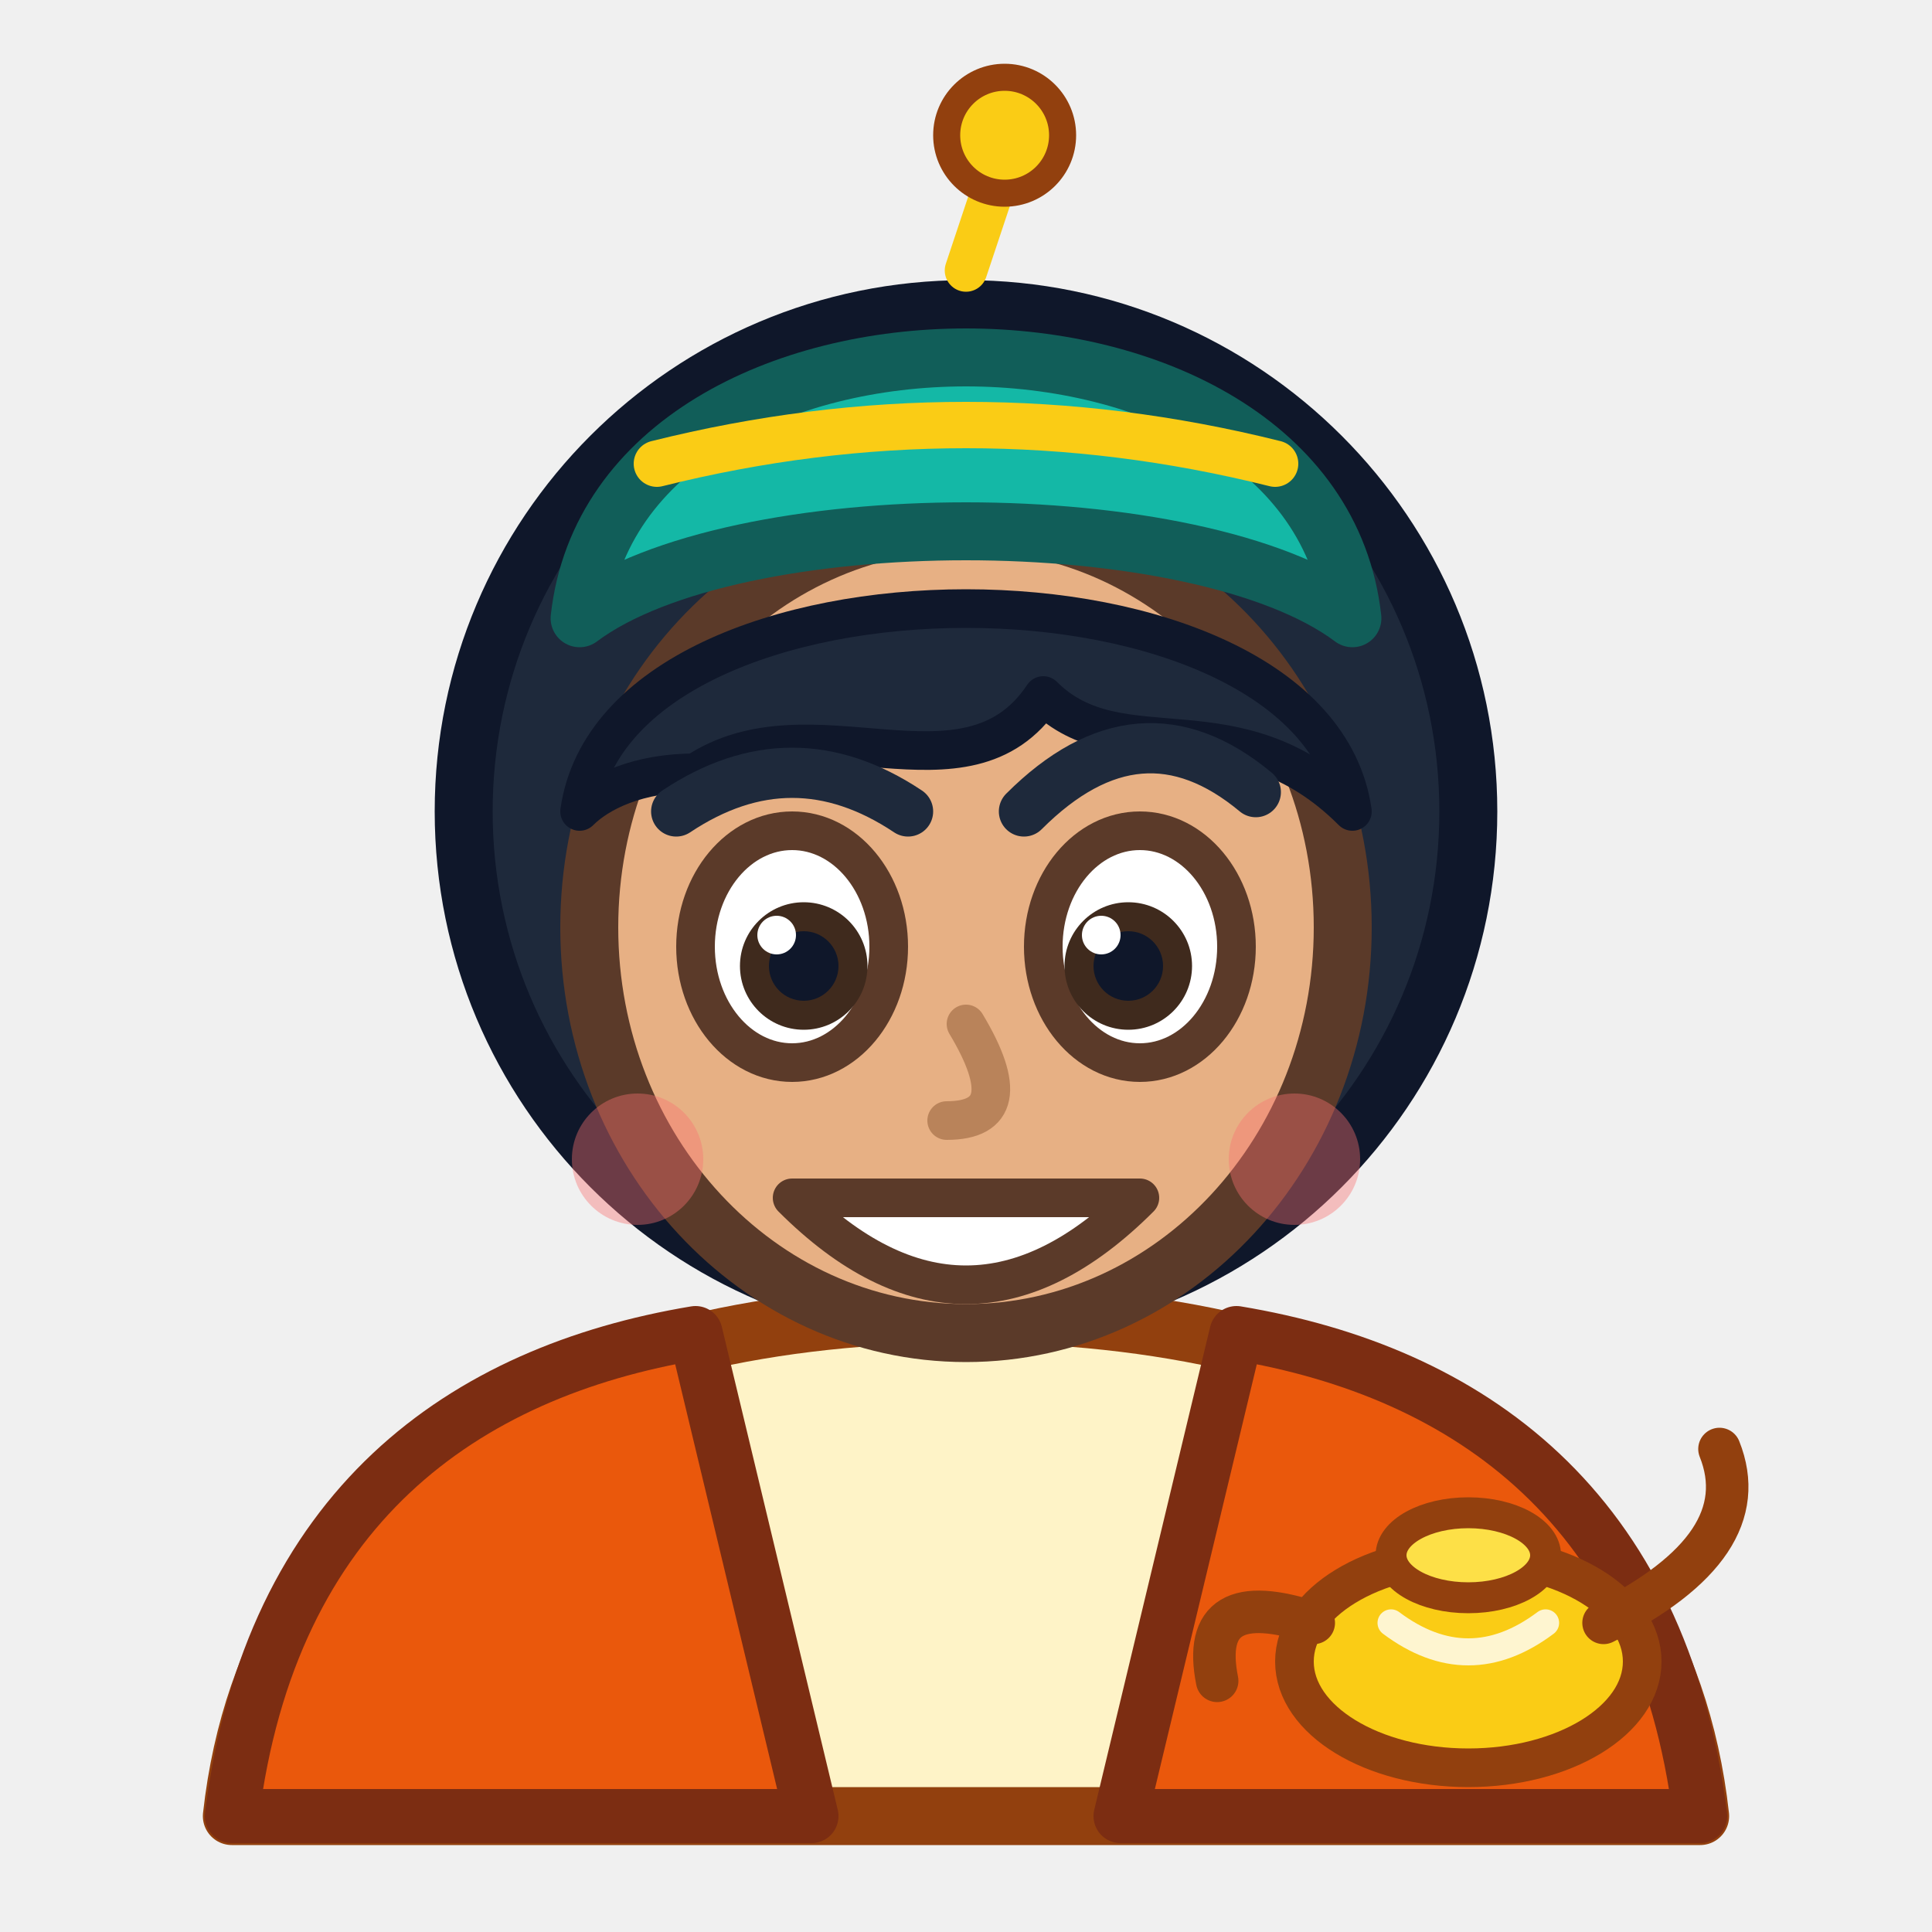
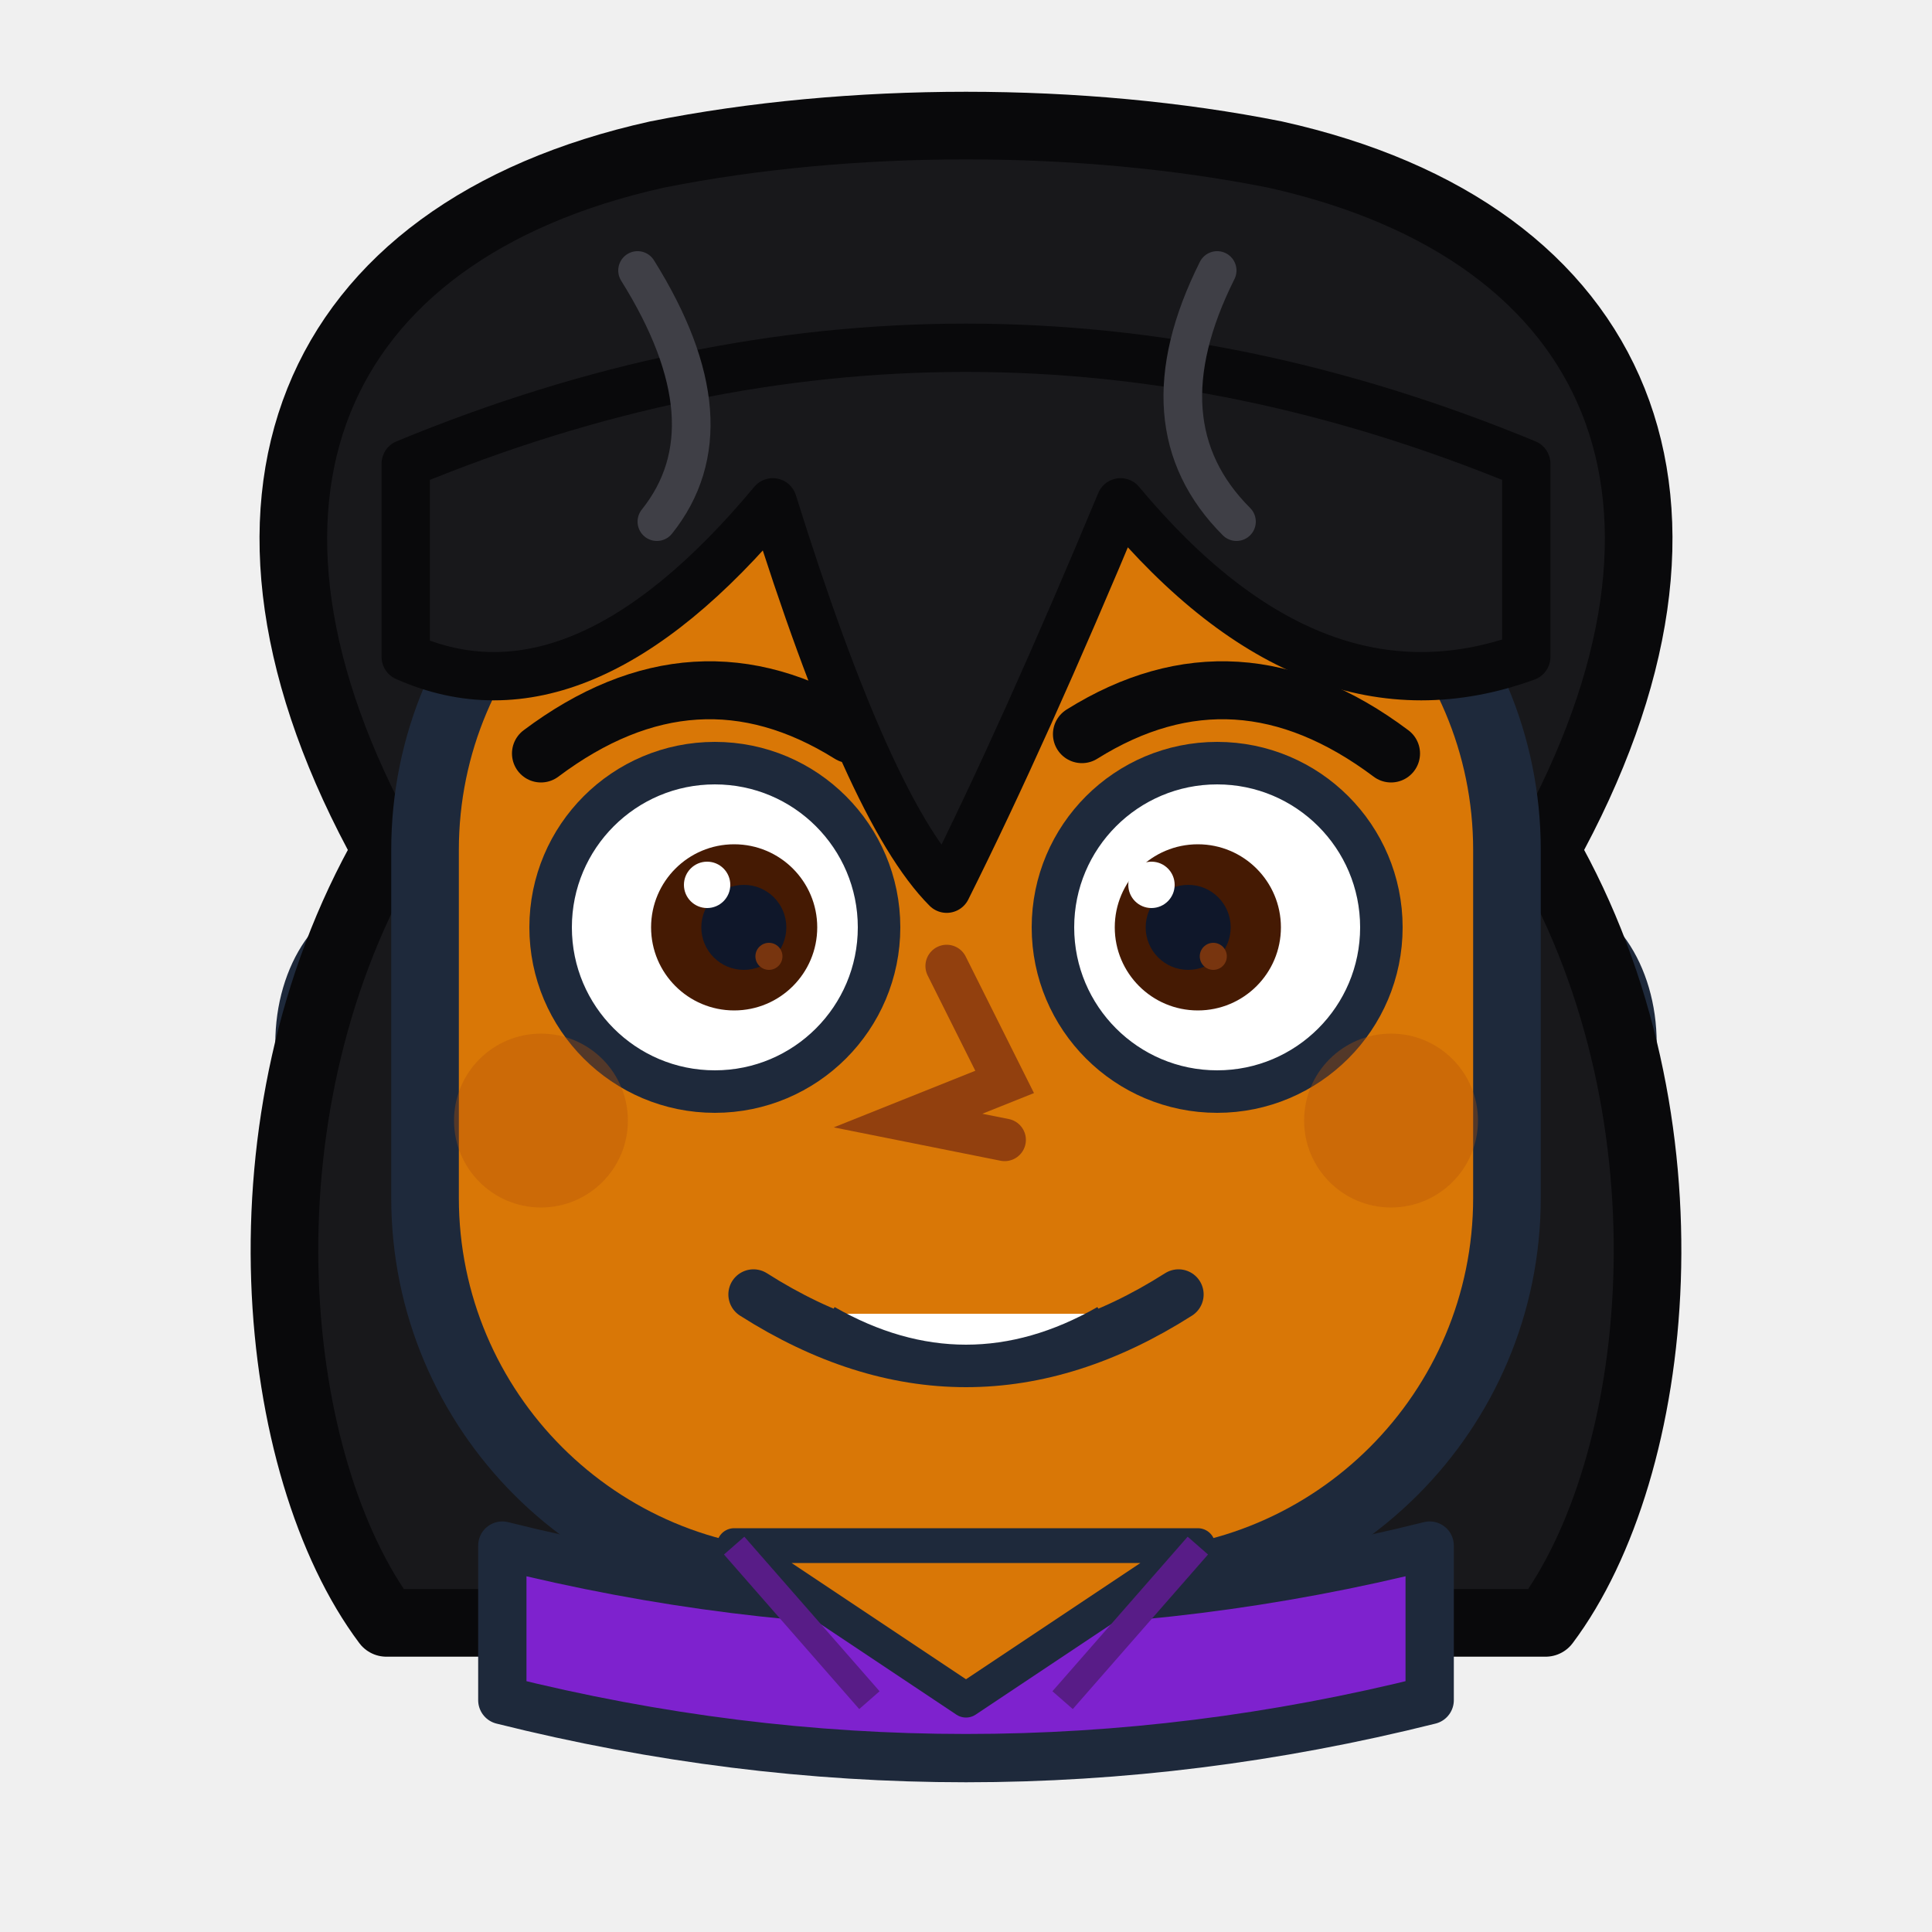
<svg xmlns="http://www.w3.org/2000/svg" viewBox="0 0 100 100" width="100%" height="100%">
-   <path d="M 12 94 C 14 76 30 68 50 68 C 70 68 86 76 88 94 Z" fill="#FEF3C7" stroke="#92400E" stroke-width="3" stroke-linejoin="round" />
-   <path d="M 12 94 C 14 78 24 71 36 69 L 42 94 Z" fill="#EA580C" stroke="#7C2D12" stroke-width="2.8" stroke-linejoin="round" />
-   <path d="M 88 94 C 86 78 76 71 64 69 L 58 94 Z" fill="#EA580C" stroke="#7C2D12" stroke-width="2.8" stroke-linejoin="round" />
-   <ellipse cx="50" cy="42" rx="26" ry="26" fill="#1E293B" stroke="#0F172A" stroke-width="3" />
-   <ellipse cx="50" cy="48" rx="19.5" ry="21" fill="#E7B084" stroke="#5B3A29" stroke-width="3" />
-   <path d="M 30 42 C 32 28 68 28 70 42 C 64 36 58 40 54 36 C 50 42 42 36 36 40 C 33 40 31 41 30 42 Z" fill="#1E293B" stroke="#0F172A" stroke-width="2" stroke-linejoin="round" />
-   <path d="M 30 32 C 32 14 68 14 70 32 C 62 26 38 26 30 32 Z" fill="#14B8A6" stroke="#115E59" stroke-width="3" stroke-linejoin="round" />
-   <path d="M 34 24 Q 50 20 66 24" fill="none" stroke="#FACC15" stroke-width="2.4" stroke-linecap="round" />
-   <line x1="50" y1="14" x2="52" y2="8" stroke="#FACC15" stroke-width="2.2" stroke-linecap="round" />
-   <circle cx="52" cy="7" r="3" fill="#FACC15" stroke="#92400E" stroke-width="1.4" />
-   <ellipse cx="41" cy="49" rx="5" ry="6" fill="#FFFFFF" stroke="#5B3A29" stroke-width="2" />
-   <circle cx="41.6" cy="50" r="3.3" fill="#3F2A1D" />
-   <circle cx="41.6" cy="50" r="1.8" fill="#0F172A" />
-   <circle cx="40.2" cy="48.4" r="1" fill="#FFFFFF" />
-   <ellipse cx="59" cy="49" rx="5" ry="6" fill="#FFFFFF" stroke="#5B3A29" stroke-width="2" />
-   <circle cx="58.4" cy="50" r="3.3" fill="#3F2A1D" />
-   <circle cx="58.4" cy="50" r="1.8" fill="#0F172A" />
-   <circle cx="57" cy="48.4" r="1" fill="#FFFFFF" />
-   <path d="M 35 42 Q 41 38 47 42" fill="none" stroke="#1E293B" stroke-width="2.6" stroke-linecap="round" />
-   <path d="M 65 41 Q 59 36 53 42" fill="none" stroke="#1E293B" stroke-width="2.6" stroke-linecap="round" />
-   <circle cx="33" cy="60" r="3.4" fill="#F87171" opacity="0.4" />
-   <circle cx="67" cy="60" r="3.4" fill="#F87171" opacity="0.4" />
-   <path d="M 50 53 Q 53 58 49 58" fill="none" stroke="#B9835A" stroke-width="2" stroke-linecap="round" />
-   <path d="M 41 62 Q 50 71 59 62 Z" fill="#FFFFFF" stroke="#5B3A29" stroke-width="2" stroke-linejoin="round" />
-   <g transform="translate(66, 76)">
-     <ellipse cx="10" cy="10" rx="9" ry="5.5" fill="#FACC15" stroke="#92400E" stroke-width="2" />
-     <path d="M 17 8 Q 25 4 23 -1" fill="none" stroke="#92400E" stroke-width="2.2" stroke-linecap="round" />
-     <path d="M 2 8 Q -4 6 -3 11" fill="none" stroke="#92400E" stroke-width="2.2" stroke-linecap="round" />
-     <ellipse cx="10" cy="4.5" rx="4" ry="2.2" fill="#FDE047" stroke="#92400E" stroke-width="1.6" />
-     <path d="M 6 8 Q 10 11 14 8" fill="none" stroke="#FFFFFF" stroke-width="1.4" stroke-linecap="round" opacity="0.8" />
+   <ellipse cx="20" cy="54" rx="4.5" ry="6.5" fill="#D97706" stroke="#1E293B" stroke-width="2.5" />
+   <circle cx="19" cy="57" r="1.8" fill="#FACC15" stroke="#CA8A04" stroke-width="1" />
+   <ellipse cx="80" cy="54" rx="4.5" ry="6.5" fill="#D97706" stroke="#1E293B" stroke-width="2.5" />
+   <g transform="rotate(-12 36 18)">
+     <polygon points="32,22 44,22 42,12 34,12" fill="#DC2626" stroke="#1E293B" stroke-width="2.4" stroke-linejoin="round" />
+     <line x1="31" y1="22" x2="45" y2="22" stroke="#991B1B" stroke-width="1.6" stroke-linecap="round" />
+   </g>
+   <path d="     M 20 44      C 10 26 16 12 34 8      C 44 6 56 6 66 8      C 84 12 90 26 80 44      C 88 58 86 76 80 84      L 20 84      C 14 76 12 58 20 44      Z" fill="#18181B" stroke="#09090B" stroke-width="3.5" stroke-linejoin="round" />
+   <rect x="22" y="24" width="56" height="58" rx="20" fill="#D97706" stroke="#1E293B" stroke-width="3.5" />
+   <path d="     M 21 34      Q 30 38 40 26      Q 45 42 49 46      Q 53 38 58 26      Q 68 38 79 34      L 79 24      Q 50 12 21 24      Z" fill="#18181B" stroke="#09090B" stroke-width="2.5" stroke-linejoin="round" />
+   <path d="M 33 14 Q 38 22 34 27" fill="none" stroke="#3F3F46" stroke-width="2" stroke-linecap="round" />
+   <path d="M 63 14 Q 59 22 64 27" fill="none" stroke="#3F3F46" stroke-width="2" stroke-linecap="round" />
+   <path d="M 28 39 Q 36 33 44 38" fill="none" stroke="#09090B" stroke-width="3" stroke-linecap="round" />
+   <path d="M 56 38 Q 64 33 72 39" fill="none" stroke="#09090B" stroke-width="3" stroke-linecap="round" />
+   <ellipse cx="37" cy="48" rx="8.5" ry="8.5" fill="#FFFFFF" stroke="#1E293B" stroke-width="2.2" />
+   <circle cx="38" cy="48" r="4.3" fill="#451A03" />
+   <circle cx="38.5" cy="48" r="2.2" fill="#0F172A" />
+   <circle cx="36.6" cy="45.8" r="1.2" fill="#FFFFFF" />
+   <circle cx="39.8" cy="49.5" r="0.7" fill="#78350F" />
+   <ellipse cx="63" cy="48" rx="8.5" ry="8.5" fill="#FFFFFF" stroke="#1E293B" stroke-width="2.2" />
+   <circle cx="62" cy="48" r="4.3" fill="#451A03" />
+   <circle cx="61.5" cy="48" r="2.2" fill="#0F172A" />
+   <circle cx="59.6" cy="45.8" r="1.2" fill="#FFFFFF" />
+   <circle cx="62.8" cy="49.5" r="0.7" fill="#78350F" />
+   <path d="M 49 50 L 52 56 L 47 58 L 52 59" fill="none" stroke="#92400E" stroke-width="2.2" stroke-linecap="round" />
+   <circle cx="28" cy="58" r="4.5" fill="#B45309" opacity="0.35" />
+   <circle cx="72" cy="58" r="4.5" fill="#B45309" opacity="0.35" />
+   <path d="M 39 67 Q 50 74 61 67" fill="none" stroke="#1E293B" stroke-width="2.6" stroke-linecap="round" />
+   <path d="M 43 68 Q 50 72 57 68" fill="#FFFFFF" stroke="#1E293B" stroke-width="0.8" />
+   <g>
+     <path d="M 26 80 Q 50 86 74 80 L 74 88 Q 50 94 26 88 Z" fill="#7E22CE" stroke="#1E293B" stroke-width="2.5" stroke-linejoin="round" />
+     <polygon points="50,88 38,80 62,80" fill="#D97706" stroke="#1E293B" stroke-width="1.8" stroke-linejoin="round" />
+     <line x1="38" y1="80" x2="45" y2="88" stroke="#581C87" stroke-width="1.4" />
+     <line x1="62" y1="80" x2="55" y2="88" stroke="#581C87" stroke-width="1.4" />
  </g>
</svg>
